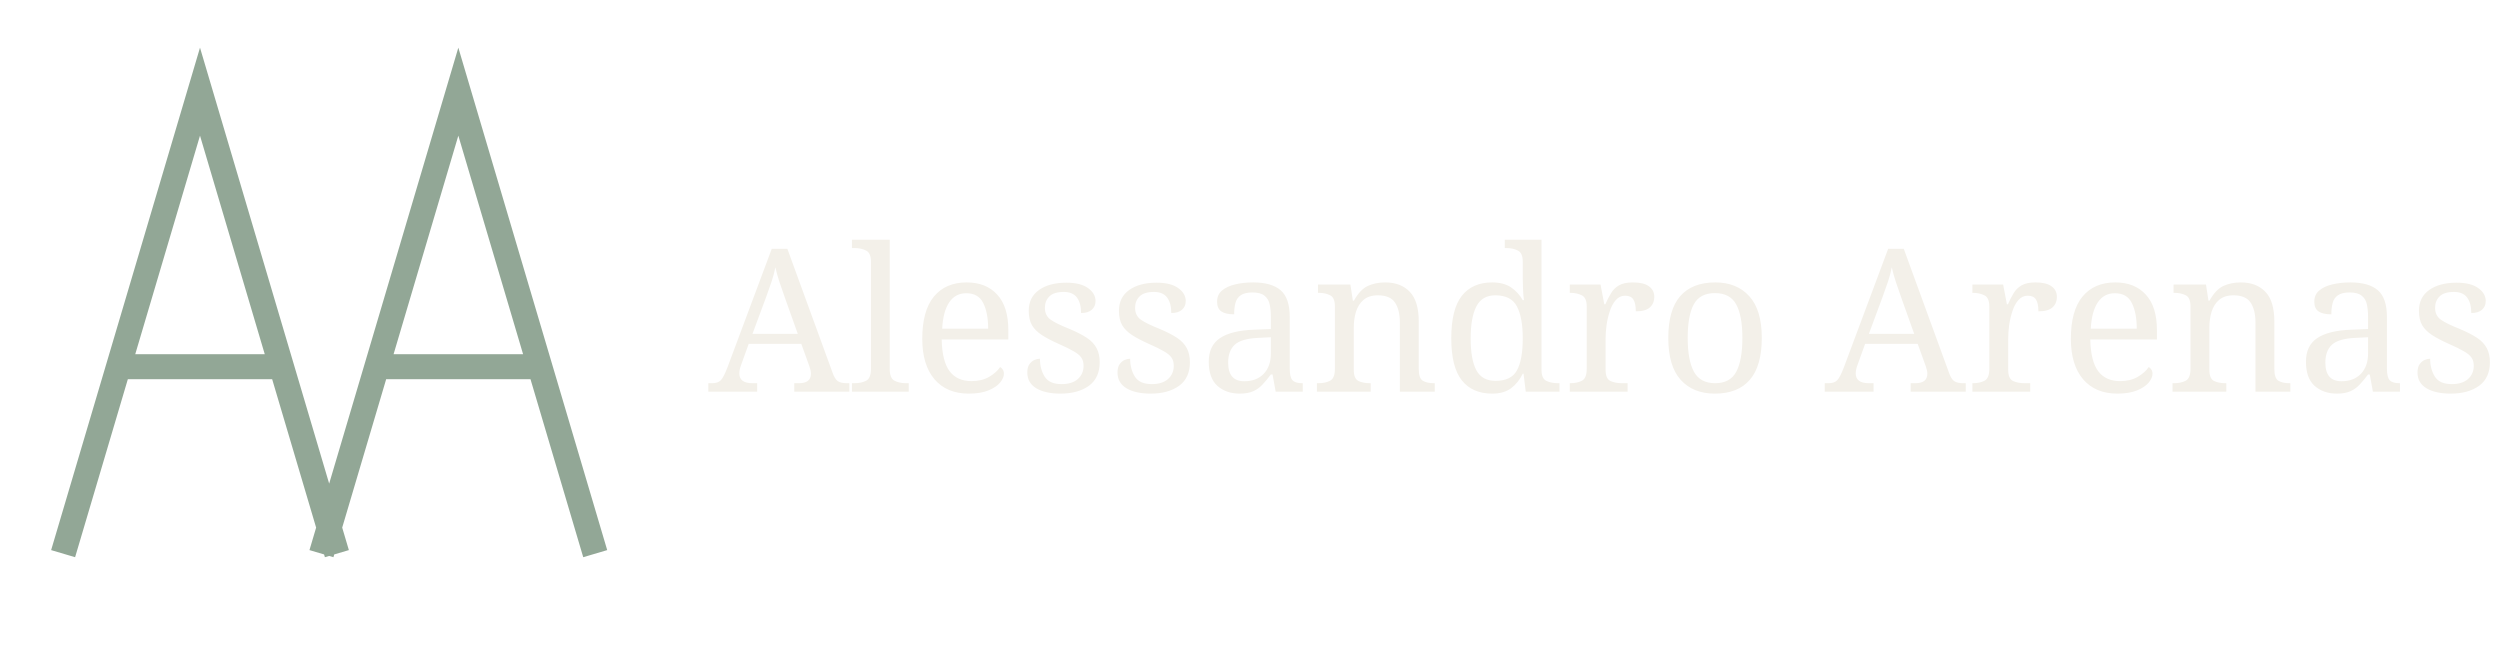
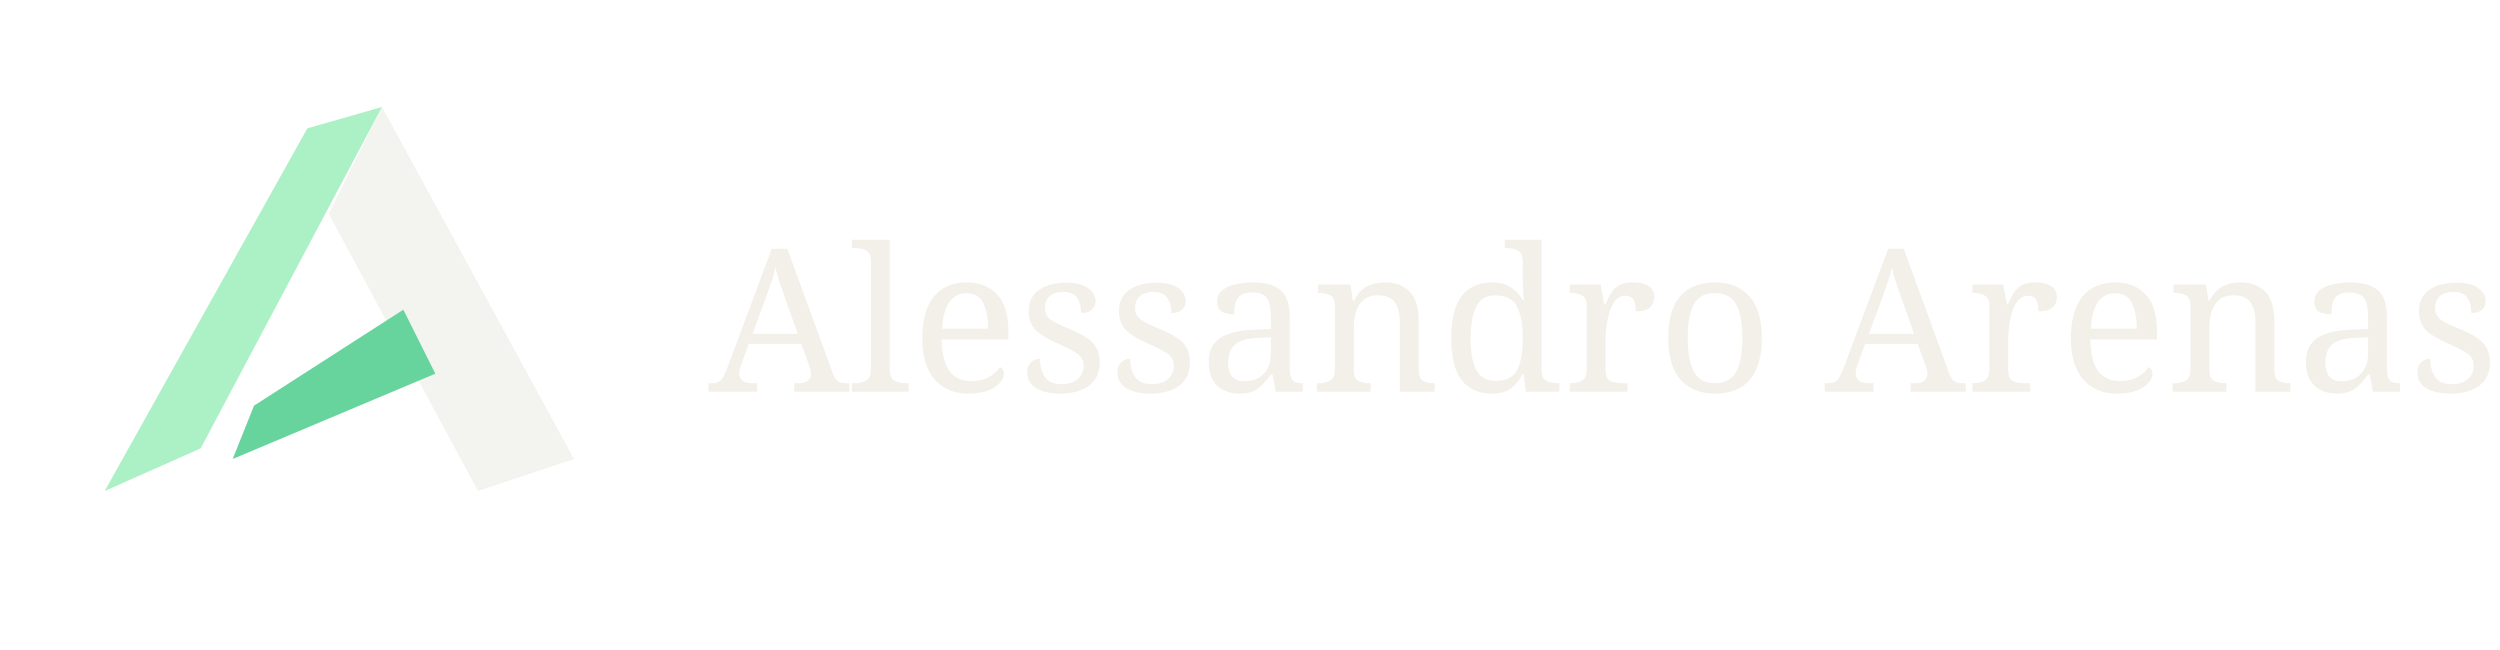
<svg xmlns="http://www.w3.org/2000/svg" width="300" height="78" viewBox="0 0 300 78" role="img" aria-label="Alessandro Arenas">
-   <path d="M5 61 21 7 37 61M12 40h18M36 61 52 7 68 61M43 40h18" transform="translate(3 4)" fill="none" stroke="#92A796" stroke-width="3" stroke-linecap="square" stroke-linejoin="miter" />
+   <g transform="translate(10 9) scale(1.28)">
+     <path d="M2 39 21 5l7-2-17 32z" fill="#ACF0C5" />
+     <path d="m28 3 18 33-9 3-14-26z" fill="#F3F4F0" />
+     <path d="m16 31 14-9 3 6-19 8z" fill="#67D49D" />
+   </g>
  <text x="85" y="47" fill="#F3F0E9" font-family="Georgia,serif" font-size="24">Alessandro Arenas</text>
</svg>
